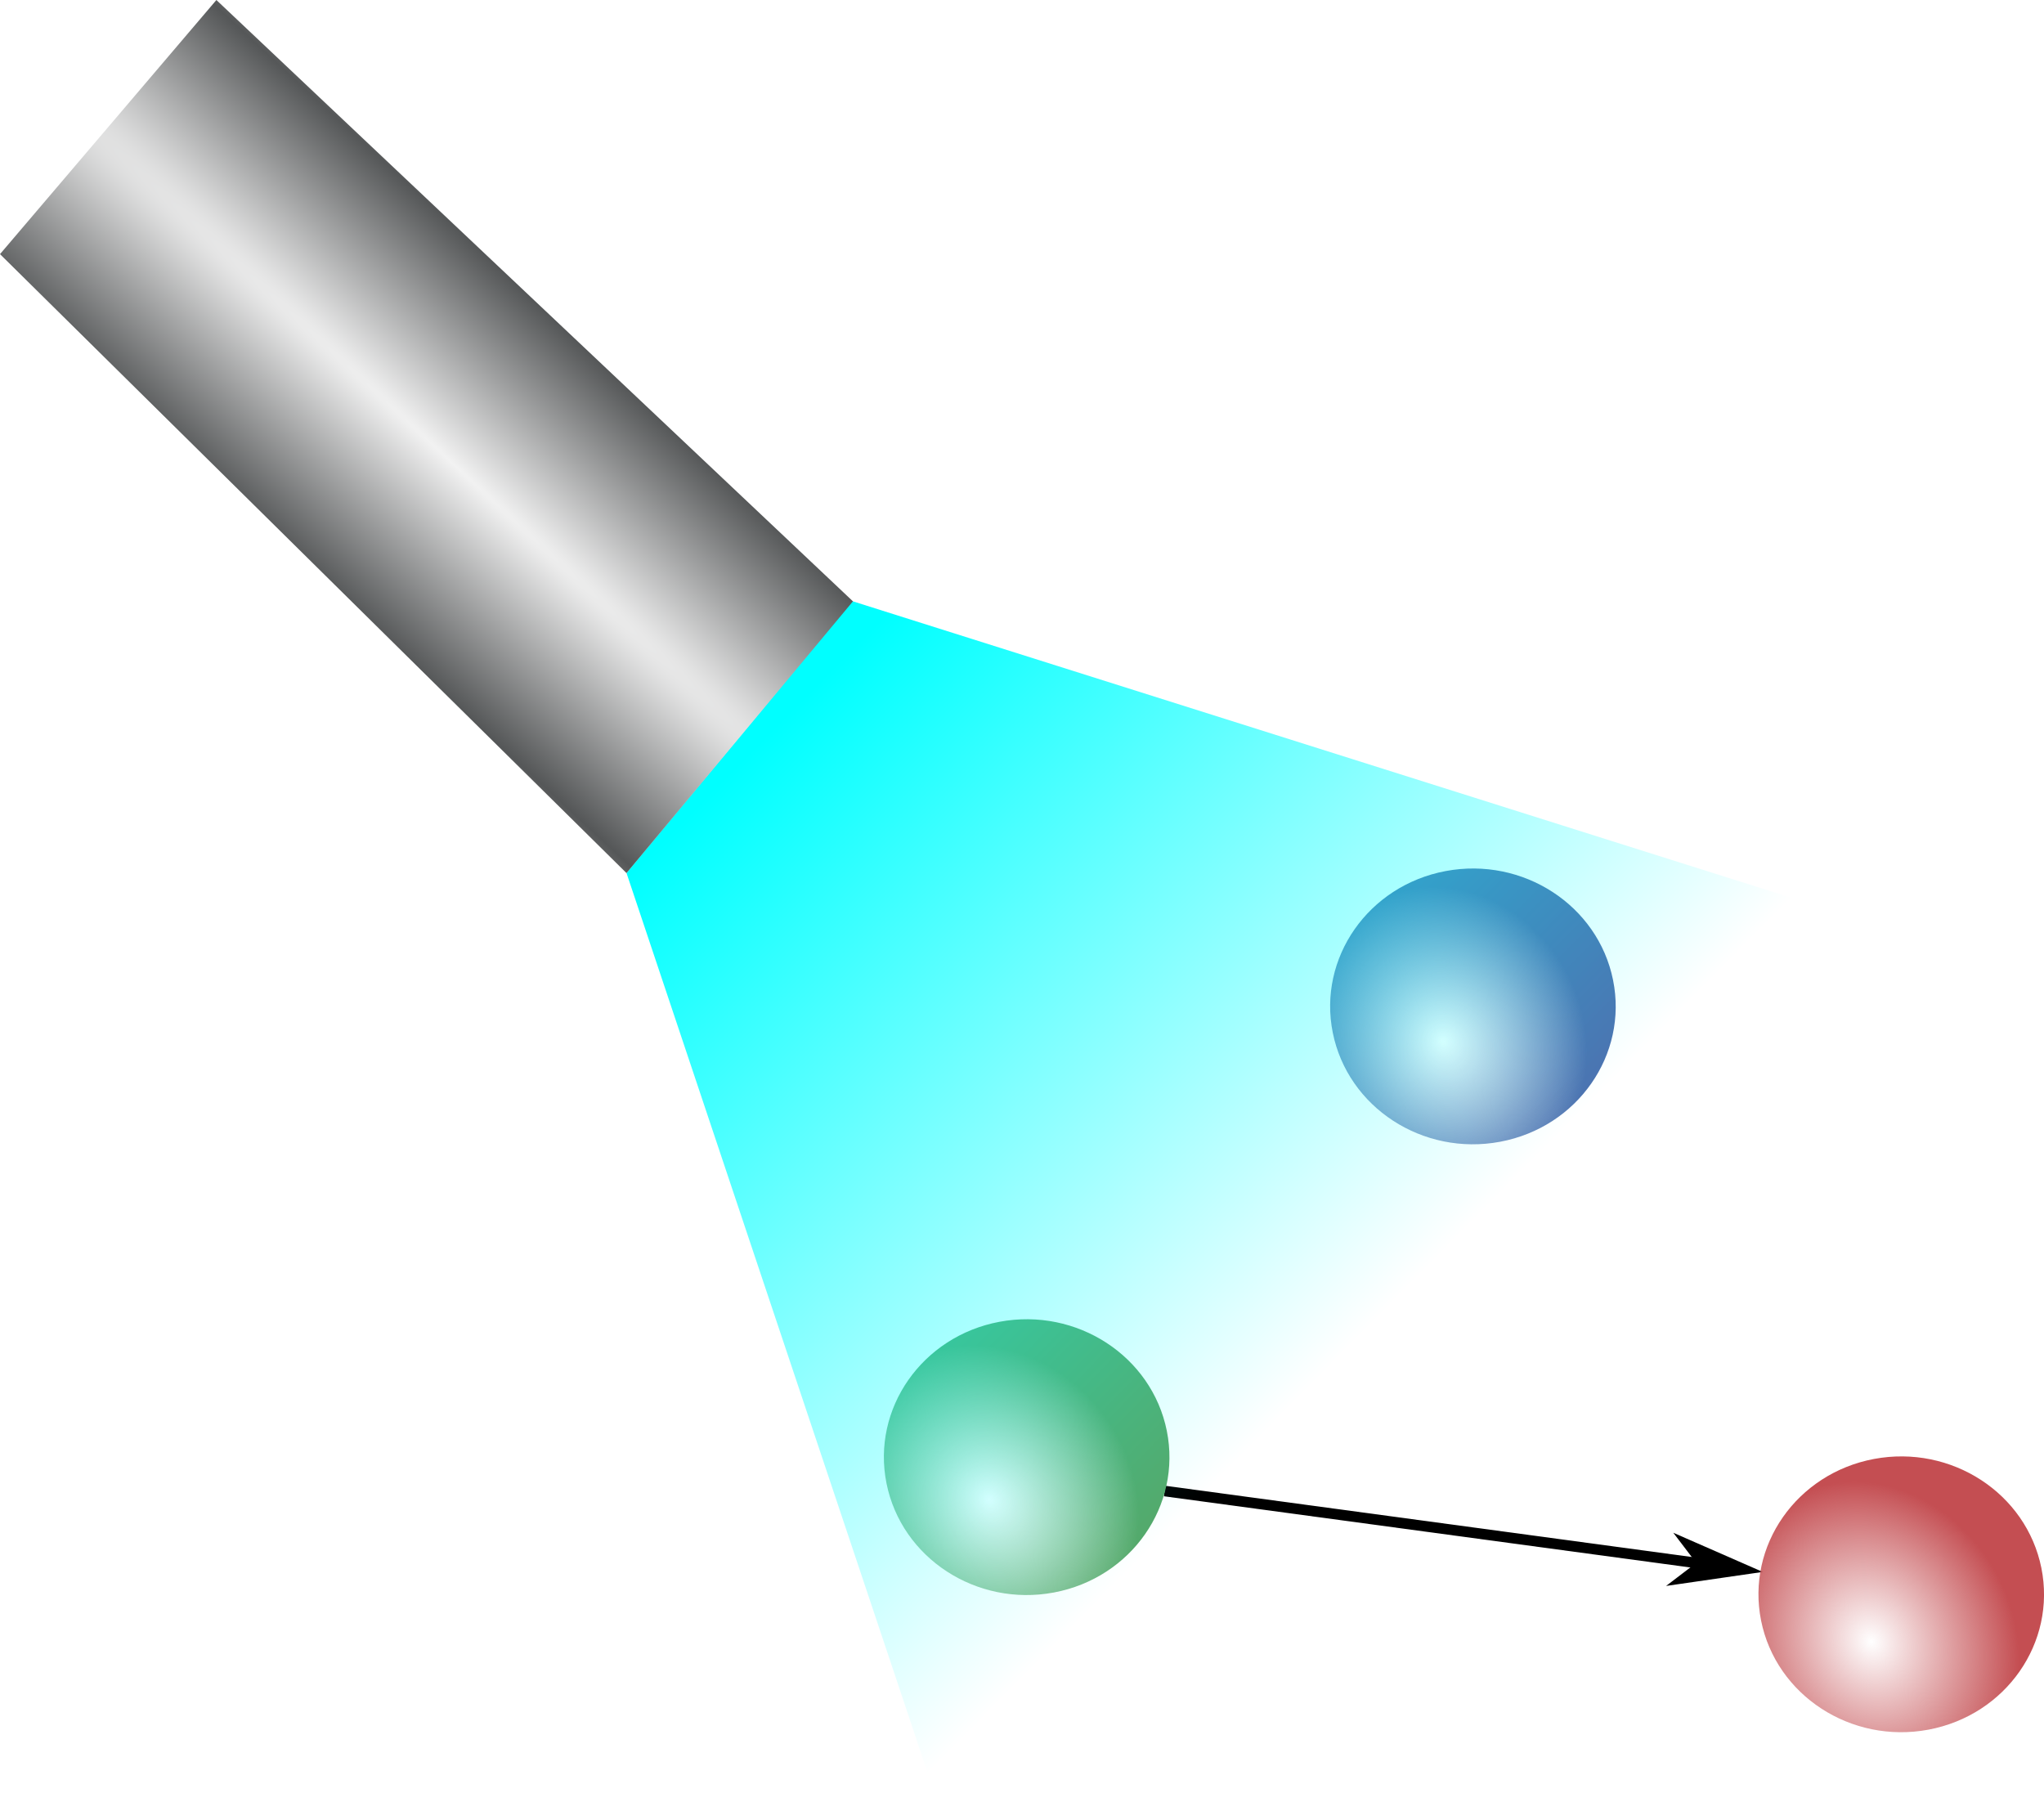
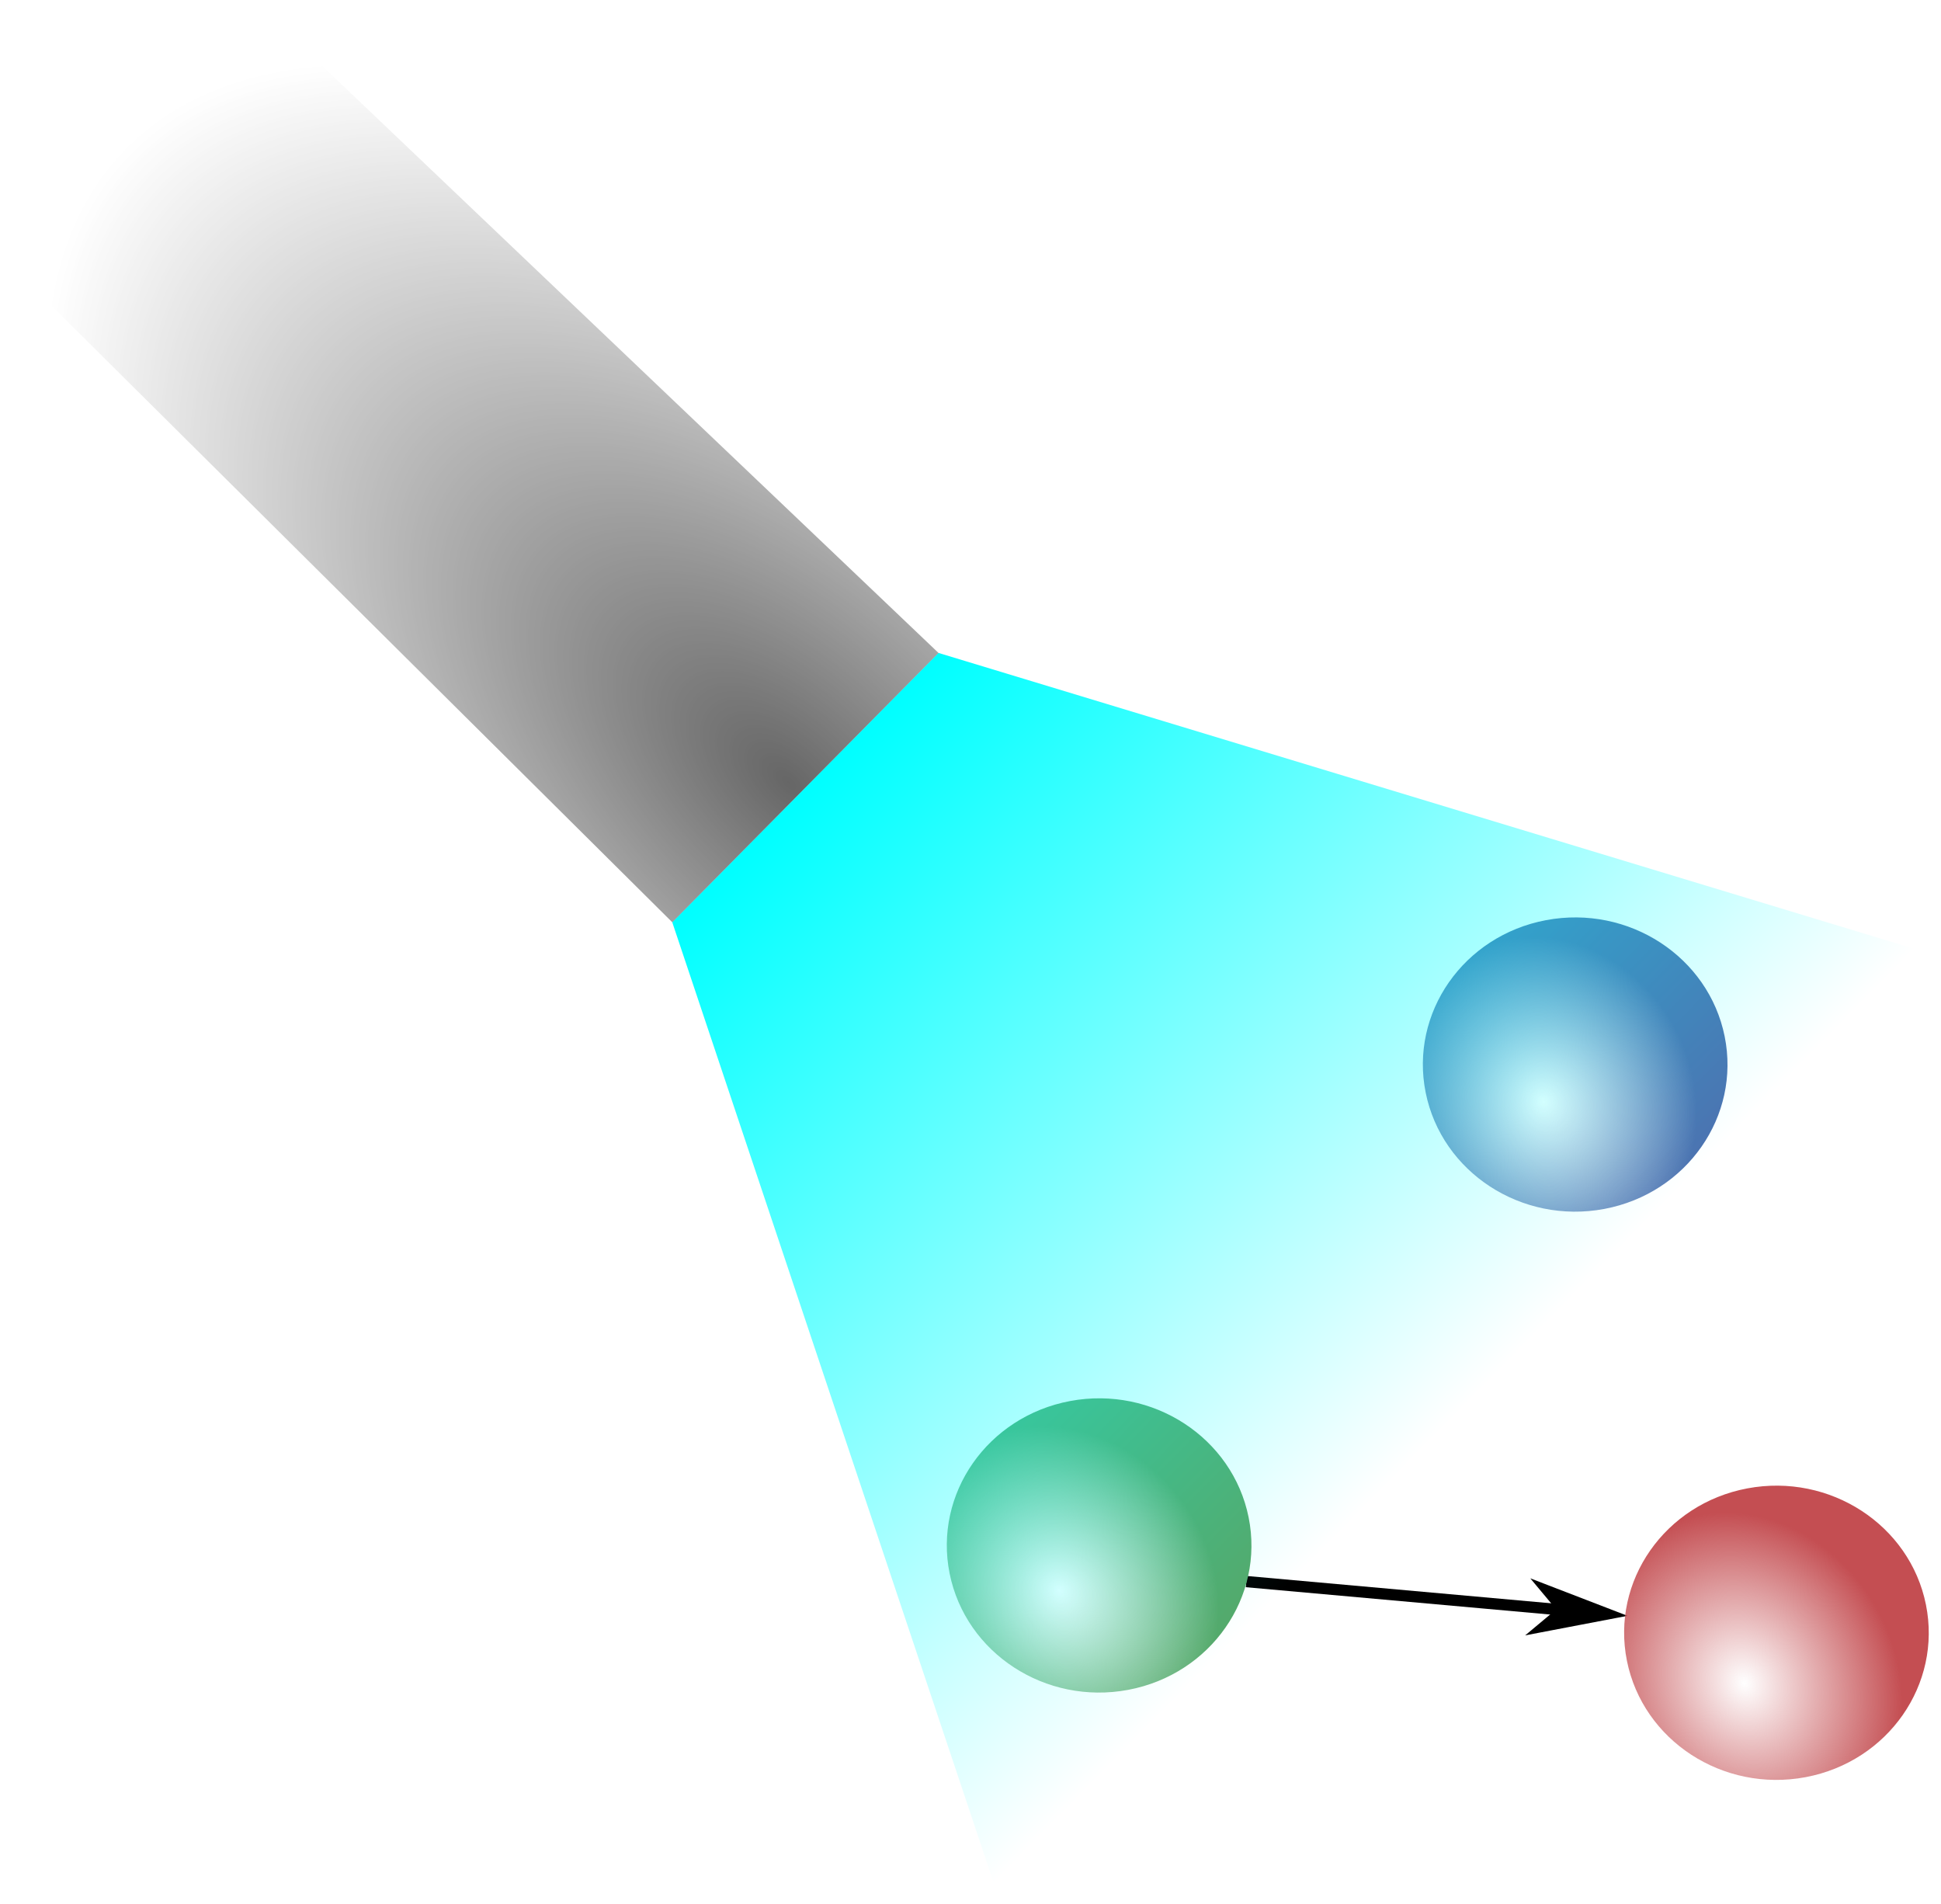
- <svg xmlns="http://www.w3.org/2000/svg" xmlns:xlink="http://www.w3.org/1999/xlink" width="58.674mm" height="51.455mm" viewBox="0 0 207.9 182.32" id="svg2" version="1.1">
+ <svg xmlns="http://www.w3.org/2000/svg" xmlns:xlink="http://www.w3.org/1999/xlink" width="52.23mm" height="51.207mm" viewBox="0 0 185.066 181.443" id="svg2" version="1.1">
  <defs id="defs4">
+     <linearGradient id="linearGradient967">
+       <stop style="stop-color:#000000;stop-opacity:1;" offset="0" id="stop963" />
+       <stop style="stop-color:#000000;stop-opacity:0;" offset="1" id="stop965" />
+     </linearGradient>
    <marker orient="auto" refY="0" refX="0" id="Arrow1Mend" style="overflow:visible">
-       <path id="path4203" d="M 0,0 5,-5 -12.5,0 5,5 0,0 Z" style="fill:#000000;fill-opacity:1;fill-rule:evenodd;stroke:#000000;stroke-width:1pt;stroke-opacity:1" transform="matrix(-0.4,0,0,-0.4,-4,0)" />
+       <path id="path4203" d="M 0,0 5,-5 -12.5,0 5,5 Z" style="fill:#000000;fill-opacity:1;fill-rule:evenodd;stroke:#000000;stroke-width:1pt;stroke-opacity:1" transform="matrix(-0.4,0,0,-0.4,-4,0)" />
    </marker>
    <marker orient="auto" refY="0" refX="0" id="Arrow1Lend" style="overflow:visible">
-       <path id="path4197" d="M 0,0 5,-5 -12.5,0 5,5 0,0 Z" style="fill:#000000;fill-opacity:1;fill-rule:evenodd;stroke:#000000;stroke-width:1pt;stroke-opacity:1" transform="matrix(-0.8,0,0,-0.8,-10,0)" />
+       <path id="path4197" d="M 0,0 5,-5 -12.5,0 5,5 Z" style="fill:#000000;fill-opacity:1;fill-rule:evenodd;stroke:#000000;stroke-width:1pt;stroke-opacity:1" transform="matrix(-0.8,0,0,-0.8,-10,0)" />
    </marker>
    <marker orient="auto" refY="0" refX="0" id="marker4516" style="overflow:visible">
-       <path id="path4518" d="M 0,0 5,-5 -12.5,0 5,5 0,0 Z" style="fill:#000000;fill-opacity:1;fill-rule:evenodd;stroke:#000000;stroke-width:1pt;stroke-opacity:1" transform="matrix(0.8,0,0,0.8,10,0)" />
+       <path id="path4518" d="M 0,0 5,-5 -12.5,0 5,5 Z" style="fill:#000000;fill-opacity:1;fill-rule:evenodd;stroke:#000000;stroke-width:1pt;stroke-opacity:1" transform="matrix(0.8,0,0,0.8,10,0)" />
    </marker>
    <marker orient="auto" refY="0" refX="0" id="Arrow1Lstart" style="overflow:visible">
-       <path id="path4194" d="M 0,0 5,-5 -12.5,0 5,5 0,0 Z" style="fill:#000000;fill-opacity:1;fill-rule:evenodd;stroke:#000000;stroke-width:1pt;stroke-opacity:1" transform="matrix(0.8,0,0,0.8,10,0)" />
+       <path id="path4194" d="M 0,0 5,-5 -12.5,0 5,5 Z" style="fill:#000000;fill-opacity:1;fill-rule:evenodd;stroke:#000000;stroke-width:1pt;stroke-opacity:1" transform="matrix(0.8,0,0,0.8,10,0)" />
    </marker>
    <linearGradient id="linearGradient4243">
      <stop id="stop4247" offset="0" style="stop-color:#c44e52;stop-opacity:0;" />
      <stop id="stop4245" offset="1" style="stop-color:#c44e52;stop-opacity:1;" />
    </linearGradient>
    <linearGradient id="linearGradient4233">
      <stop id="stop4237" offset="0" style="stop-color:#55a869;stop-opacity:0;" />
      <stop id="stop4235" offset="1" style="stop-color:#55a869;stop-opacity:1;" />
    </linearGradient>
    <linearGradient id="linearGradient4183">
      <stop id="stop4187" offset="0" style="stop-color:#4c72b0;stop-opacity:0;" />
      <stop id="stop4185" offset="1" style="stop-color:#4c72b0;stop-opacity:1;" />
    </linearGradient>
    <linearGradient id="linearGradient5009">
      <stop id="stop5011" offset="0" style="stop-color:#1a1b1f;stop-opacity:1;" />
      <stop style="stop-color:#7e7e81;stop-opacity:1;" offset="0" id="stop5013" />
      <stop id="stop5015" offset="0" style="stop-color:#c7c9cb;stop-opacity:1;" />
-       <stop style="stop-color:#f2f2f2;stop-opacity:1;" offset="0" id="stop5017" />
      <stop id="stop5019" offset="0.67" style="stop-color:#555758;stop-opacity:1;" />
      <stop style="stop-color:#bbb9b5;stop-opacity:1;" offset="1" id="stop5021" />
      <stop id="stop5023" offset="1" style="stop-color:#949696;stop-opacity:1;" />
    </linearGradient>
    <linearGradient id="linearGradient4174">
      <stop style="stop-color:#00ffff;stop-opacity:1;" offset="0" id="stop4176" />
      <stop style="stop-color:#00ffff;stop-opacity:0;" offset="1" id="stop4178" />
    </linearGradient>
    <linearGradient xlink:href="#linearGradient4174" id="linearGradient4180" x1="605.714" y1="733.791" x2="435.065" y2="565.517" gradientUnits="userSpaceOnUse" gradientTransform="matrix(-0.358278,0,0,-0.358278,605.2171,689.9429)" />
    <linearGradient id="linearGradient4103">
      <stop style="stop-color:#1a1b1f;stop-opacity:1;" offset="0" id="stop4105" />
      <stop id="stop2163" offset="0.278" style="stop-color:#7e7e81;stop-opacity:1;" />
      <stop style="stop-color:#c7c9cb;stop-opacity:1;" offset="0.525" id="stop2165" />
      <stop id="stop2167" offset="0.665" style="stop-color:#f2f2f2;stop-opacity:1;" />
      <stop style="stop-color:#555758;stop-opacity:1;" offset="0.714" id="stop2169" />
      <stop id="stop2171" offset="0.876" style="stop-color:#bbb9b5;stop-opacity:1;" />
      <stop style="stop-color:#949696;stop-opacity:1;" offset="1" id="stop4107" />
    </linearGradient>
    <linearGradient xlink:href="#linearGradient4103" id="linearGradient4913" x1="166.359" y1="791.673" x2="166.426" y2="798.263" gradientUnits="userSpaceOnUse" gradientTransform="translate(-8.521,14.51233)" />
    <linearGradient xlink:href="#linearGradient4103" id="linearGradient4931" x1="165.345" y1="791.845" x2="165.214" y2="794.774" gradientUnits="userSpaceOnUse" spreadMethod="reflect" gradientTransform="translate(-8.521,14.51233)" />
-     <radialGradient xlink:href="#linearGradient5009" id="radialGradient5065" cx="586.042" cy="666.711" fx="586.042" fy="666.711" r="121.071" gradientTransform="matrix(-0.148931,0.159878,-3.757353,-3.499807,2949.604,2638.134)" gradientUnits="userSpaceOnUse" />
+     <radialGradient xlink:href="#linearGradient5009" id="radialGradient5065" cx="586.042" cy="666.711" fx="586.042" fy="666.711" r="121.071" gradientTransform="matrix(0.313739,0.261173,-3.284891,3.946624,2363.464,-2385.847)" gradientUnits="userSpaceOnUse" />
    <radialGradient xlink:href="#linearGradient4183" id="radialGradient4189" cx="304.929" cy="492.878" fx="304.929" fy="492.878" r="40.529" gradientTransform="matrix(0.3289886,-0.1344682,0.1487251,0.3638695,-631.569,-595.5412)" gradientUnits="userSpaceOnUse" />
    <radialGradient xlink:href="#linearGradient4233" id="radialGradient4239" cx="409.415" cy="300.282" fx="409.415" fy="300.282" r="40.529" gradientTransform="matrix(0.2853307,-0.2166783,0.243784,0.3210246,-601.8203,-511.4937)" gradientUnits="userSpaceOnUse" />
-     <radialGradient xlink:href="#linearGradient4243" id="radialGradient4249" cx="160.58" cy="262.469" fx="160.58" fy="262.469" r="40.529" gradientTransform="matrix(0.3164055,-0.1680794,0.193777,0.3647808,-603.1814,-587.0178)" gradientUnits="userSpaceOnUse" />
+     <radialGradient xlink:href="#linearGradient4243" id="radialGradient4249" cx="160.58" cy="262.469" fx="160.58" fy="262.469" r="40.529" gradientTransform="matrix(0.3164055,-0.1680794,0.193777,0.3647808,-578.8064,-581.3928)" gradientUnits="userSpaceOnUse" />
+     <radialGradient xlink:href="#linearGradient967" id="radialGradient969" cx="-78.372" cy="546.207" fx="-78.372" fy="546.207" r="21.414" gradientTransform="matrix(-2.973565,-2.809015,1.449771,-1.534686,-638.8952,1044.896)" gradientUnits="userSpaceOnUse" />
  </defs>
-   <g id="layer3" transform="translate(-311.1733,-351.2916)">
-     <path style="fill:none;fill-rule:evenodd;stroke:#000000;stroke-width:1.075;stroke-linecap:butt;stroke-linejoin:miter;stroke-miterlimit:4;stroke-dasharray:none;stroke-opacity:1;marker-end:url(#Arrow1Mend)" d="m 429.63,502.946 58.739,7.946" id="path4198" />
+   <g id="layer3" transform="translate(-310.8008,-352.1682)">
+     <path style="fill:none;fill-rule:evenodd;stroke:#000000;stroke-width:1.075;stroke-linecap:butt;stroke-linejoin:miter;stroke-miterlimit:4;stroke-dasharray:none;stroke-opacity:1;marker-end:url(#Arrow1Mend)" d="m 429.63,502.946 34.24,3.074" id="path4198" />
  </g>
-   <g id="layer1" transform="translate(-311.1733,-351.2916)">
-     <path style="opacity:1;fill:url(#radialGradient4249);fill-opacity:1;stroke:none;stroke-width:10.169;stroke-miterlimit:4;stroke-dasharray:none;stroke-dashoffset:0;stroke-opacity:1" id="path4136" d="m -507.316,-527.219 a 14.521,14.024 0 0 1 17.018,11.095 14.521,14.024 0 0 1 -11.483,16.439 14.521,14.024 0 0 1 -17.025,-11.085 14.521,14.024 0 0 1 11.473,-16.446" transform="scale(-1,-1)" />
-     <path style="opacity:1;fill:url(#radialGradient4239);fill-opacity:1;stroke:none;stroke-width:10.169;stroke-miterlimit:4;stroke-dasharray:none;stroke-dashoffset:0;stroke-opacity:1" id="path4136-5" d="m -418.361,-513.268 a 14.521,14.024 0 0 1 17.018,11.095 14.521,14.024 0 0 1 -11.483,16.439 14.521,14.024 0 0 1 -17.025,-11.085 14.521,14.024 0 0 1 11.473,-16.446" transform="scale(-1,-1)" />
-     <path style="opacity:1;fill:url(#radialGradient4189);fill-opacity:1;fill-rule:nonzero;stroke:none;stroke-width:10.169;stroke-miterlimit:4;stroke-dasharray:none;stroke-dashoffset:0;stroke-opacity:1" id="path4136-1" d="m -463.751,-467.422 a 14.521,14.024 0 0 1 17.018,11.095 14.521,14.024 0 0 1 -11.483,16.439 14.521,14.024 0 0 1 -17.025,-11.085 14.521,14.024 0 0 1 11.473,-16.446" transform="scale(-1,-1)" />
+   <g id="layer1" transform="translate(-310.8008,-352.1682)">
+     <path style="opacity:1;fill:url(#radialGradient4249);fill-opacity:1;stroke:none;stroke-width:10.169;stroke-miterlimit:4;stroke-dasharray:none;stroke-dashoffset:0;stroke-opacity:1" id="path4136" d="m -482.941,-521.594 a 14.521,14.024 0 0 1 17.018,11.095 14.521,14.024 0 0 1 -11.483,16.439 14.521,14.024 0 0 1 -17.025,-11.085 14.521,14.024 0 0 1 11.473,-16.446" transform="scale(-1)" />
+     <path style="opacity:1;fill:url(#radialGradient4239);fill-opacity:1;stroke:none;stroke-width:10.169;stroke-miterlimit:4;stroke-dasharray:none;stroke-dashoffset:0;stroke-opacity:1" id="path4136-5" d="m -418.361,-513.268 a 14.521,14.024 0 0 1 17.018,11.095 14.521,14.024 0 0 1 -11.483,16.439 14.521,14.024 0 0 1 -17.025,-11.085 14.521,14.024 0 0 1 11.473,-16.446" transform="scale(-1)" />
+     <path style="opacity:1;fill:url(#radialGradient4189);fill-opacity:1;fill-rule:nonzero;stroke:none;stroke-width:10.169;stroke-miterlimit:4;stroke-dasharray:none;stroke-dashoffset:0;stroke-opacity:1" id="path4136-1" d="m -463.751,-467.422 a 14.521,14.024 0 0 1 17.018,11.095 14.521,14.024 0 0 1 -11.483,16.439 14.521,14.024 0 0 1 -17.025,-11.085 14.521,14.024 0 0 1 11.473,-16.446" transform="scale(-1)" />
    <flowRoot xml:space="preserve" id="flowRoot4253" style="font-style:normal;font-weight:normal;line-height:0.01%;font-family:sans-serif;letter-spacing:0px;word-spacing:0px;fill:#4c72b0;fill-opacity:1;stroke:none;stroke-width:1px;stroke-linecap:butt;stroke-linejoin:miter;stroke-opacity:1" transform="matrix(-0.358278,0,0,0.358278,517.1392,358.7186)">
      <flowRegion id="flowRegion4255">
        <rect id="rect4257" width="52.753" height="55.638" x="97.581" y="278.361" style="fill:#4c72b0;fill-opacity:1" />
      </flowRegion>
      <flowPara id="flowPara4259" style="font-style:normal;font-variant:normal;font-weight:normal;font-stretch:normal;font-size:34.889px;line-height:1.25;font-family:'CMU serif';-inkscape-font-specification:'CMU serif';fill:#000000;fill-opacity:1">A</flowPara>
    </flowRoot>
    <flowRoot xml:space="preserve" id="flowRoot4253-3" style="font-style:normal;font-weight:normal;line-height:0.01%;font-family:sans-serif;letter-spacing:0px;word-spacing:0px;fill:#55a868;fill-opacity:1;stroke:none;stroke-width:1px;stroke-linecap:butt;stroke-linejoin:miter;stroke-opacity:1" transform="matrix(0.358278,0,0,0.358278,393.3817,407.6943)">
      <flowRegion id="flowRegion4255-5">
        <rect id="rect4257-6" width="66.709" height="47.264" x="97.581" y="278.361" style="fill:#55a868;fill-opacity:1" />
      </flowRegion>
      <flowPara id="flowPara4259-2" style="font-style:normal;font-variant:normal;font-weight:normal;font-stretch:normal;font-size:34.889px;line-height:1.25;font-family:'CMU serif';-inkscape-font-specification:'CMU serif';fill:#000000;fill-opacity:1">B</flowPara>
    </flowRoot>
-     <flowRoot xml:space="preserve" id="flowRoot4253-9" style="font-style:normal;font-weight:normal;line-height:0.01%;font-family:sans-serif;letter-spacing:0px;word-spacing:0px;fill:#c44e52;fill-opacity:1;stroke:none;stroke-width:1px;stroke-linecap:butt;stroke-linejoin:miter;stroke-opacity:1" transform="matrix(0.358278,0,0,0.358278,449.0027,420.8593)">
+     <flowRoot xml:space="preserve" id="flowRoot4253-9" style="font-style:normal;font-weight:normal;line-height:0.01%;font-family:sans-serif;letter-spacing:0px;word-spacing:0px;fill:#c44e52;fill-opacity:1;stroke:none;stroke-width:1px;stroke-linecap:butt;stroke-linejoin:miter;stroke-opacity:1" transform="matrix(0.358278,0,0,0.358278,424.6277,417.1093)">
      <flowRegion id="flowRegion4255-1">
        <rect id="rect4257-2" width="33.215" height="52.847" x="97.581" y="278.361" style="fill:#c44e52;fill-opacity:1" />
      </flowRegion>
      <flowPara id="flowPara4259-7" style="font-style:normal;font-variant:normal;font-weight:normal;font-stretch:normal;font-size:34.889px;line-height:1.25;font-family:'CMU serif';-inkscape-font-specification:'CMU serif';fill:#000000;fill-opacity:1">C</flowPara>
    </flowRoot>
  </g>
-   <g id="layer2" style="display:inline" transform="translate(-311.1733,-351.2916)">
-     <path style="opacity:1;fill:url(#linearGradient4180);fill-opacity:1;stroke:none;stroke-width:11.342;stroke-miterlimit:4;stroke-dasharray:none;stroke-dashoffset:0;stroke-opacity:1" d="m 495.867,443.391 -89.671,90.22 -31.298,-93.52 22.925,-27.668 z" id="rect4163" />
-     <path style="opacity:1;fill:url(#radialGradient5065);fill-opacity:1;stroke:none;stroke-width:11.342;stroke-miterlimit:4;stroke-dasharray:none;stroke-dashoffset:0;stroke-opacity:1" d="m 397.928,412.455 -23.032,27.639 -63.722,-62.955 22.009,-25.847 z" id="rect4182" />
+   <g id="layer2" style="display:inline" transform="translate(-310.8008,-352.1682)">
+     <path style="opacity:1;fill:url(#linearGradient4180);fill-opacity:1;stroke:none;stroke-width:11.342;stroke-miterlimit:4;stroke-dasharray:none;stroke-dashoffset:0;stroke-opacity:1" d="m 495.867,443.391 -89.671,90.22 -31.298,-93.52 25.386,-25.676 z" id="rect4163" />
+     <path style="opacity:0.6;fill:url(#radialGradient969);fill-opacity:1;stroke:none;stroke-width:2.5;stroke-linecap:square;stroke-miterlimit:4;stroke-dasharray:0.25, 0.25;stroke-dashoffset:0;stroke-opacity:1" d="m 310.801,376.438 24.121,-24.269 65.362,62.246 -25.386,25.676 z" id="rect928" />
  </g>
</svg>
